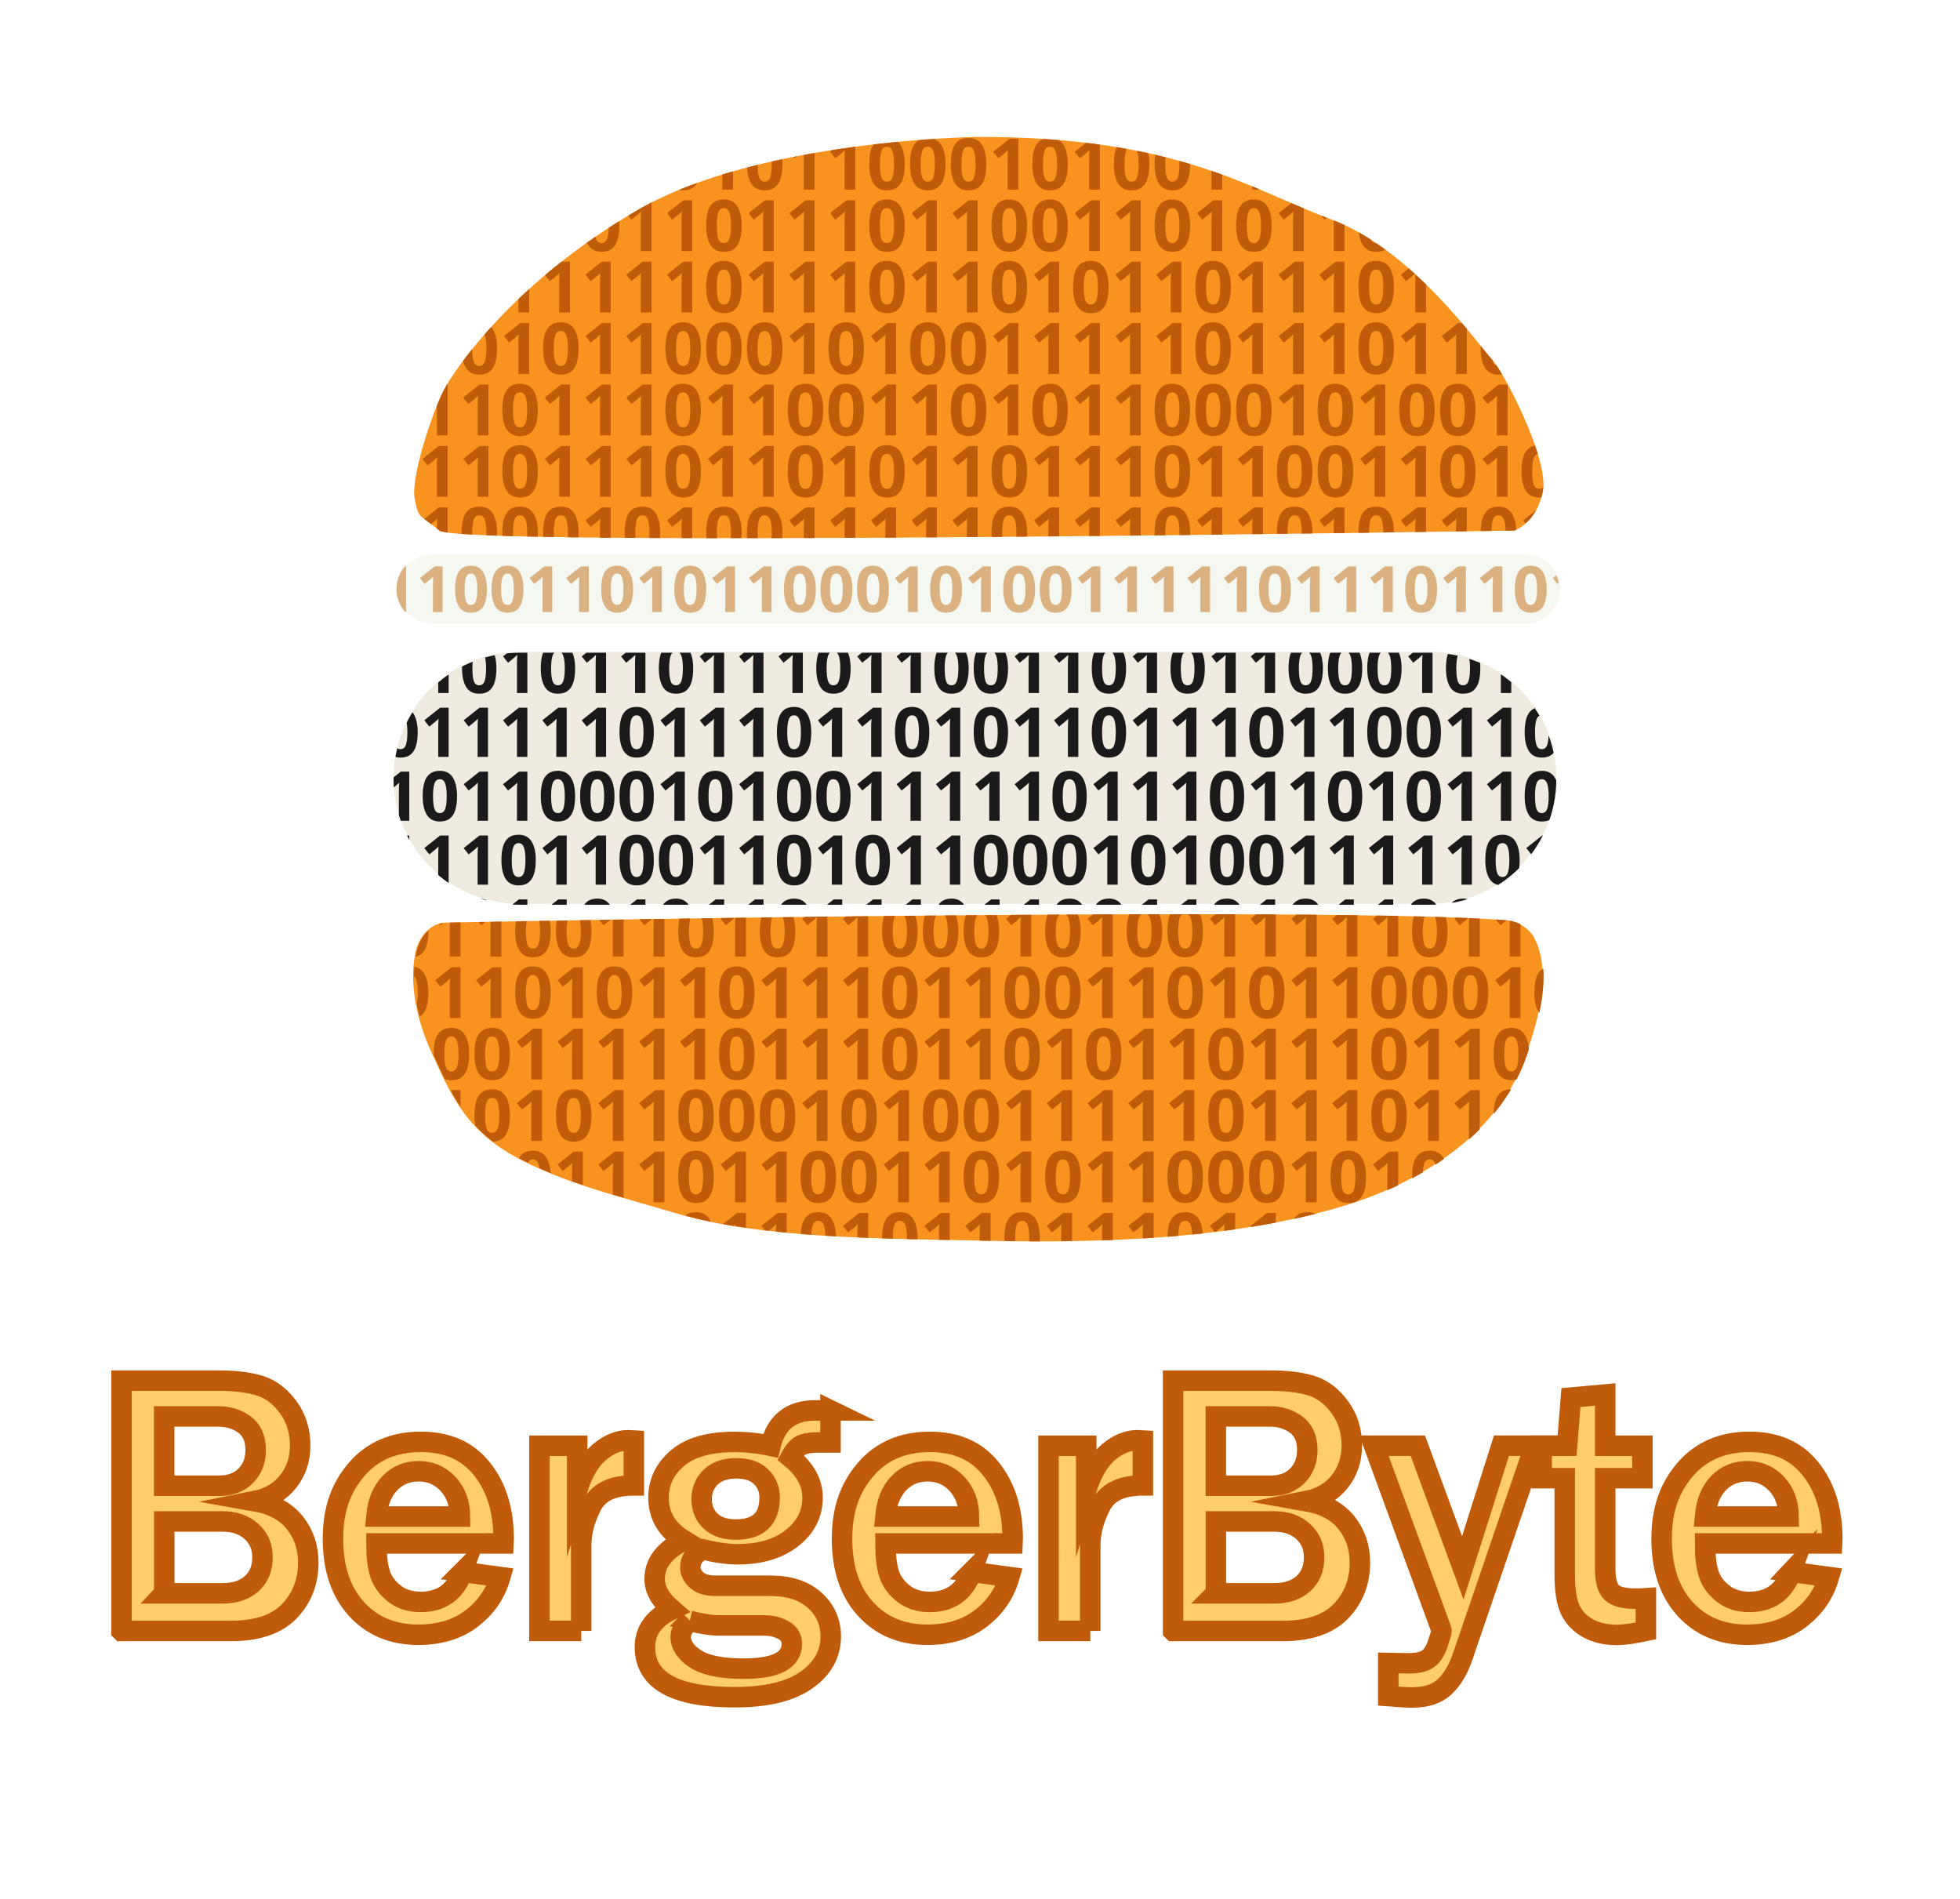
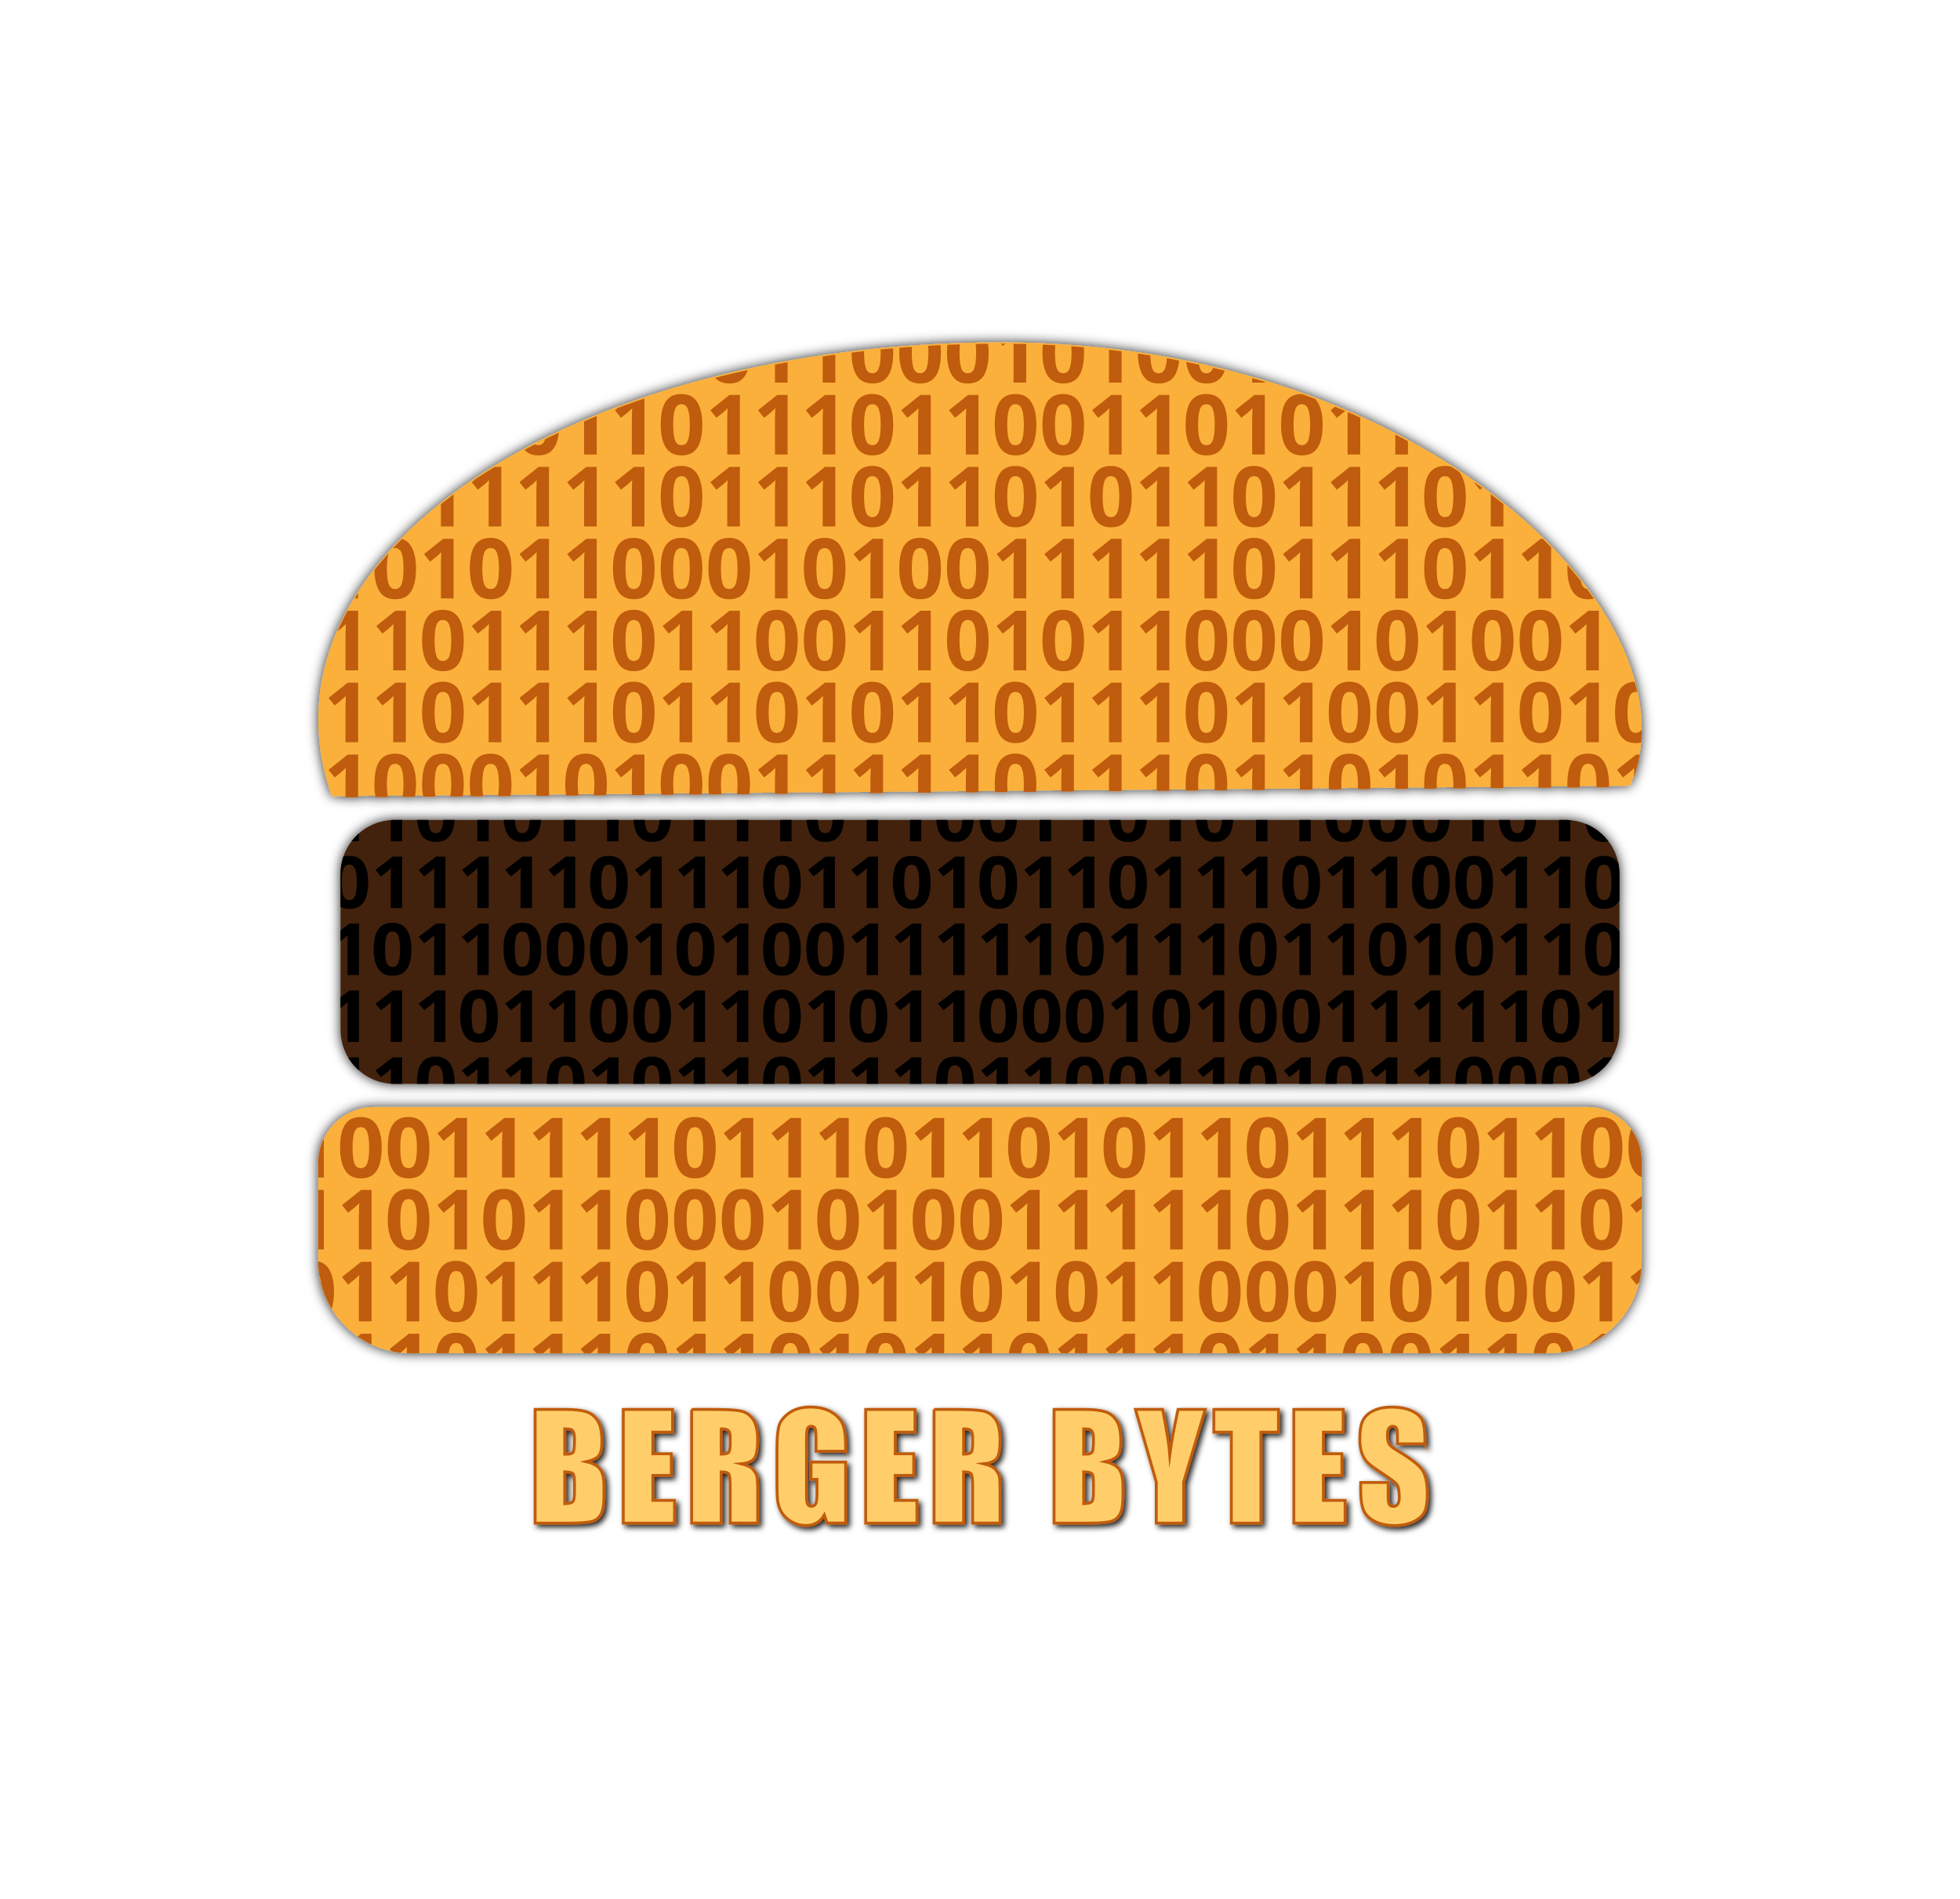
- <svg xmlns="http://www.w3.org/2000/svg" id="Layer_1" data-name="Layer 1" viewBox="0 0 382.56 370.62">
+ <svg xmlns="http://www.w3.org/2000/svg" id="Layer_1" data-name="Layer 1" viewBox="0 0 681.33 660.07">
  <defs>
    <style>
      .cls-1 {
-         fill: #dbb181;
+         filter: url(#drop-shadow-2);
      }

-       .cls-1, .cls-2, .cls-3, .cls-4, .cls-5 {
+       .cls-2 {
+         fill: #ffce6a;
+         stroke: #c05b09;
+         stroke-miterlimit: 10;
+       }
+ 
+       .cls-3 {
+         fill: none;
+       }
+ 
+       .cls-4 {
+         fill: #c05b09;
+         font-size: 29px;
+         letter-spacing: 0em;
+       }
+ 
+       .cls-4, .cls-5 {
+         font-family: MicrosoftNewTaiLue-Bold, 'Microsoft New Tai Lue';
        font-weight: 700;
      }

-       .cls-1, .cls-2, .cls-3, .cls-5 {
-         font-family: MicrosoftNewTaiLue-Bold, 'Microsoft New Tai Lue';
+       .cls-6 {
+         clip-path: url(#clippath-1);
      }

-       .cls-1, .cls-4 {
-         font-size: 12.47px;
+       .cls-7 {
+         filter: url(#drop-shadow-1);
+       }
+ 
+       .cls-8 {
+         clip-path: url(#clippath-3);
+       }
+ 
+       .cls-9 {
+         fill: #42210b;
+       }
+ 
+       .cls-10 {
+         clip-path: url(#clippath-2);
+       }
+ 
+       .cls-5 {
+         font-size: 25.04px;
        letter-spacing: 0em;
      }

-       .cls-6 {
-         fill: #ffce6a;
-         stroke: #c05b09;
-         stroke-miterlimit: 10;
-         stroke-width: 4px;
-       }
- 
-       .cls-7 {
-         clip-path: url(#clippath-4);
-       }
- 
-       .cls-2 {
-         letter-spacing: 0em;
-       }
- 
-       .cls-2, .cls-5 {
-         fill: #c05b09;
-         font-size: 13.91px;
-       }
- 
-       .cls-3 {
-         fill: #1a1a1a;
-         font-size: 13.43px;
-         letter-spacing: 0em;
-       }
- 
-       .cls-4 {
-         font-family: Lato-Bold, Lato;
-       }
- 
-       .cls-4, .cls-8 {
-         fill: #f5f8f1;
-       }
- 
-       .cls-9 {
-         fill: none;
-       }
- 
-       .cls-5 {
-         letter-spacing: 0em;
-       }
- 
-       .cls-10 {
-         clip-path: url(#clippath-1);
-       }
- 
      .cls-11 {
-         clip-path: url(#clippath-3);
-       }
- 
-       .cls-12 {
-         fill: #efebe0;
-       }
- 
-       .cls-13 {
-         fill: #f7931e;
-       }
- 
-       .cls-14 {
-         clip-path: url(#clippath-2);
-       }
- 
-       .cls-15 {
-         clip-path: url(#clippath);
+         fill: #fbb03b;
      }
    </style>
-     <clipPath id="clippath">
-       <rect class="cls-8" x="77.57" y="108.21" width="226.96" height="13.49" rx="6.74" ry="6.74" />
-     </clipPath>
+     <filter id="drop-shadow-1" x="183.19" y="485.63" width="318" height="50" filterUnits="userSpaceOnUse">
+       <feOffset dx="1" dy="1" />
+       <feGaussianBlur result="blur" stdDeviation="1" />
+       <feFlood flood-color="#000" flood-opacity=".87" />
+       <feComposite in2="blur" operator="in" />
+       <feComposite in="SourceGraphic" />
+     </filter>
+     <filter id="drop-shadow-2" x="95.92" y="108.34" width="494.16" height="412" filterUnits="userSpaceOnUse">
+       <feOffset dx="0" dy="0" />
+       <feGaussianBlur result="blur-2" stdDeviation="2" />
+       <feFlood flood-color="#000" flood-opacity=".87" />
+       <feComposite in2="blur-2" operator="in" />
+       <feComposite in="SourceGraphic" />
+     </filter>
    <clipPath id="clippath-1">
-       <path class="cls-9" d="M191.02,26.72s-42.64.44-66.49,14.23c-23.85,13.79-35.77,30.93-38.01,35.4-2.24,4.47-6.33,16.77-5.59,20.87.75,4.1.75,2.98,4.84,6.33,4.1,3.35,209.8,0,209.8,0,0,0,4.47-1.49,5.59-7.83s-7.83-23.48-10.06-25.71-15.28-21.24-31.3-27.2c-16.02-5.96-29.86-16.09-68.78-16.09" />
+       <path class="cls-3" d="M115.32,277.2c-29.38-83.91,83.73-157.73,232.71-157.73s244.02,97.52,218.54,154.11" />
    </clipPath>
    <clipPath id="clippath-2">
-       <rect class="cls-9" x="77.38" y="108.21" width="226.96" height="13.49" rx="6.74" ry="6.74" />
+       <path class="cls-3" d="M130.07,384.8h421.68c10.45,0,18.94,8.49,18.94,18.94v34.51c0,17.71-14.38,32.1-32.1,32.1H142.74c-17.71,0-32.1-14.38-32.1-32.1v-34.03c0-10.72,8.7-19.42,19.42-19.42Z" />
    </clipPath>
    <clipPath id="clippath-3">
-       <rect class="cls-9" x="76.81" y="127.39" width="226.96" height="49.19" rx="24.59" ry="24.59" />
-     </clipPath>
-     <clipPath id="clippath-4">
-       <path class="cls-9" d="M188.45,242.06c22.73.63,51.1.33,74.44-6.84,15.56-4.81,30.74-14.74,35.5-30.37,2.47-7.02,4.6-16.37.92-22.37-1.2-1.67-2.86-2.46-4.77-2.85-33.72-2.67-179.01-.16-207.8.45-2.81.37-4.95,2.98-5.5,6.06-1.35,6.65.72,14.18,3.64,20.28,3.8,8.48,6.92,14.19,15.25,19,9.82,5.51,21.48,8.21,32.4,11.48,15.71,4.64,38.66,4.83,55.86,5.16" />
+       <rect class="cls-3" x="118.38" y="285.01" width="444.57" height="91.72" rx="18.8" ry="18.8" />
    </clipPath>
  </defs>
-   <g>
+   <path class="cls-11" d="M452.69,478.17h-241.12" />
+   <g class="cls-7">
+     <path class="cls-2" d="M186.04,489.9h10.25c3.24,0,5.69.25,7.36.76,1.67.5,3.01,1.52,4.04,3.06s1.54,4.01,1.54,7.43c0,2.31-.36,3.92-1.09,4.83-.72.91-2.15,1.61-4.29,2.1,2.38.54,3.99,1.43,4.83,2.67.85,1.25,1.27,3.16,1.27,5.73v3.66c0,2.67-.3,4.65-.92,5.94-.61,1.29-1.58,2.17-2.92,2.64-1.33.47-4.07.71-8.2.71h-11.89v-39.53ZM196.32,496.66v8.79c.44-.02.78-.02,1.03-.02,1.01,0,1.65-.25,1.93-.75.28-.5.42-1.92.42-4.26,0-1.24-.11-2.1-.34-2.6-.23-.5-.52-.81-.89-.94-.37-.13-1.08-.2-2.14-.22ZM196.32,511.6v11.06c1.45-.05,2.37-.28,2.77-.68.4-.41.6-1.41.6-3v-3.69c0-1.69-.18-2.72-.54-3.08-.36-.36-1.3-.56-2.83-.61Z" />
+     <path class="cls-2" d="M216.66,489.9h17.14v7.91h-6.86v7.5h6.42v7.52h-6.42v8.69h7.54v7.91h-17.82v-39.53Z" />
+     <path class="cls-2" d="M240.43,489.9h7.28c4.85,0,8.13.19,9.85.56,1.72.38,3.12,1.33,4.2,2.87,1.08,1.54,1.62,3.99,1.62,7.36,0,3.08-.38,5.14-1.15,6.2-.77,1.06-2.27,1.69-4.52,1.9,2.03.5,3.4,1.18,4.1,2.03.7.85,1.13,1.62,1.31,2.33.17.71.26,2.66.26,5.85v10.42h-9.55v-13.13c0-2.12-.17-3.43-.5-3.93-.33-.5-1.21-.76-2.62-.76v17.82h-10.28v-39.53ZM250.71,496.66v8.79c1.16,0,1.97-.16,2.43-.48.46-.32.7-1.35.7-3.09v-2.17c0-1.25-.22-2.08-.67-2.47-.45-.39-1.27-.59-2.45-.59Z" />
+     <path class="cls-2" d="M293.95,504.45h-10.28v-3.59c0-2.26-.1-3.68-.29-4.25-.2-.57-.66-.85-1.39-.85-.63,0-1.07.24-1.29.73-.23.49-.34,1.74-.34,3.76v18.97c0,1.77.11,2.94.34,3.5.23.56.68.84,1.37.84.75,0,1.26-.32,1.53-.95.27-.63.4-1.87.4-3.71v-4.69h-2.08v-6.01h12.04v21.22h-6.46l-.95-2.83c-.7,1.22-1.58,2.14-2.65,2.75-1.07.61-2.33.92-3.77.92-1.73,0-3.34-.42-4.85-1.26-1.51-.84-2.65-1.88-3.43-3.11-.78-1.24-1.27-2.54-1.47-3.89-.2-1.36-.29-3.4-.29-6.12v-11.74c0-3.78.2-6.52.61-8.23.41-1.71,1.58-3.28,3.5-4.7,1.93-1.42,4.42-2.14,7.48-2.14s5.51.62,7.5,1.86c1.99,1.24,3.28,2.71,3.88,4.41.6,1.7.9,4.17.9,7.41v1.71Z" />
+     <path class="cls-2" d="M300.93,489.9h17.14v7.91h-6.86v7.5h6.42v7.52h-6.42v8.69h7.54v7.91h-17.82v-39.53Z" />
+     <path class="cls-2" d="M324.7,489.9h7.28c4.85,0,8.13.19,9.85.56,1.72.38,3.12,1.33,4.2,2.87,1.08,1.54,1.62,3.99,1.62,7.36,0,3.08-.38,5.14-1.15,6.2-.77,1.06-2.27,1.69-4.52,1.9,2.03.5,3.4,1.18,4.1,2.03.7.85,1.13,1.62,1.31,2.33.17.71.26,2.66.26,5.85v10.42h-9.55v-13.13c0-2.12-.17-3.43-.5-3.93-.33-.5-1.21-.76-2.62-.76v17.82h-10.28v-39.53ZM334.98,496.66v8.79c1.16,0,1.97-.16,2.43-.48.46-.32.7-1.35.7-3.09v-2.17c0-1.25-.22-2.08-.67-2.47-.45-.39-1.27-.59-2.45-.59Z" />
+     <path class="cls-2" d="M366.44,489.9h10.25c3.24,0,5.69.25,7.36.76,1.67.5,3.01,1.52,4.04,3.06s1.54,4.01,1.54,7.43c0,2.31-.36,3.92-1.09,4.83-.72.91-2.15,1.61-4.29,2.1,2.38.54,3.99,1.43,4.83,2.67.85,1.25,1.27,3.16,1.27,5.73v3.66c0,2.67-.3,4.65-.92,5.94-.61,1.29-1.58,2.17-2.92,2.64-1.33.47-4.07.71-8.2.71h-11.89v-39.53ZM376.72,496.66v8.79c.44-.02.78-.02,1.03-.02,1.01,0,1.65-.25,1.93-.75.28-.5.42-1.92.42-4.26,0-1.24-.11-2.1-.34-2.6-.23-.5-.52-.81-.89-.94-.37-.13-1.08-.2-2.14-.22ZM376.72,511.6v11.06c1.45-.05,2.37-.28,2.77-.68.4-.41.6-1.41.6-3v-3.69c0-1.69-.18-2.72-.54-3.08-.36-.36-1.3-.56-2.83-.61Z" />
+     <path class="cls-2" d="M418.96,489.9l-7.5,25.22v14.31h-9.52v-14.31l-7.23-25.22h9.44c1.48,7.71,2.31,12.91,2.5,15.58.57-4.22,1.52-9.41,2.86-15.58h9.44Z" />
+     <path class="cls-2" d="M444.42,489.9v7.91h-6.1v31.62h-10.28v-31.62h-6.08v-7.91h22.46Z" />
+     <path class="cls-2" d="M449.76,489.9h17.14v7.91h-6.86v7.5h6.42v7.52h-6.42v8.69h7.54v7.91h-17.82v-39.53Z" />
+     <path class="cls-2" d="M495.31,501.86h-9.55v-2.93c0-1.37-.12-2.24-.37-2.61-.24-.37-.65-.56-1.22-.56-.62,0-1.09.25-1.4.76-.32.5-.48,1.27-.48,2.3,0,1.32.18,2.31.54,2.98.34.67,1.31,1.47,2.9,2.42,4.58,2.72,7.46,4.94,8.65,6.69,1.19,1.74,1.78,4.55,1.78,8.42,0,2.82-.33,4.89-.99,6.23-.66,1.33-1.93,2.45-3.82,3.36-1.89.9-4.09,1.36-6.59,1.36-2.75,0-5.1-.52-7.04-1.56-1.95-1.04-3.22-2.37-3.82-3.98-.6-1.61-.9-3.9-.9-6.86v-2.59h9.55v4.81c0,1.48.13,2.43.4,2.86.27.42.74.63,1.43.63s1.19-.27,1.53-.81c.33-.54.5-1.33.5-2.39,0-2.33-.32-3.85-.95-4.57-.65-.72-2.25-1.91-4.81-3.59-2.56-1.69-4.25-2.92-5.08-3.69-.83-.76-1.52-1.82-2.06-3.17-.54-1.35-.82-3.08-.82-5.18,0-3.03.39-5.24,1.16-6.64.77-1.4,2.02-2.49,3.75-3.28,1.72-.79,3.81-1.18,6.25-1.18,2.67,0,4.94.43,6.82,1.29,1.88.86,3.12,1.95,3.73,3.26.61,1.31.92,3.54.92,6.68v1.56Z" />
+   </g>
+   <g class="cls-1">
+     <rect class="cls-9" x="118.38" y="285.01" width="444.57" height="91.72" rx="18.8" ry="18.8" />
    <g>
-       <rect class="cls-8" x="77.57" y="108.21" width="226.96" height="13.49" rx="6.74" ry="6.74" />
-       <g class="cls-15">
-         <text class="cls-4" transform="translate(71.47 83.82)">
-           <tspan x="0" y="0">011001101011000101001111101110110</tspan>
-           <tspan x="0" y="11.99">101101110110011010110001010011111</tspan>
-           <tspan x="0" y="23.98">011101101011011101100110101100010</tspan>
-           <tspan x="0" y="35.97">100111110111011010110111011001101</tspan>
-           <tspan x="0" y="47.96">011000101001111101110110101101110</tspan>
-           <tspan x="0" y="59.95">110011010110001010011111011101101</tspan>
-           <tspan x="0" y="71.94">011011101100110101100010100111110</tspan>
+       <path class="cls-11" d="M115.32,276.73c-29.38-83.91,83.73-157.73,232.71-157.73s244.02,97.52,218.54,154.11" />
+       <g class="cls-6">
+         <text class="cls-4" transform="translate(95.92 132.99)">
+           <tspan x="0" y="0">01100110101100010100111110111</tspan>
+           <tspan x="0" y="25">01101011011101100110101100010</tspan>
+           <tspan x="0" y="50">10011111011101101011011101100</tspan>
+           <tspan x="0" y="75">11010110001010011111011101101</tspan>
+           <tspan x="0" y="100">01101110110011010110001010011</tspan>
+           <tspan x="0" y="125">11101110110101101110110011010</tspan>
+           <tspan x="0" y="150">11000101001111101110110101101</tspan>
        </text>
      </g>
    </g>
-     <path class="cls-13" d="M191.02,26.72s-42.64.44-66.49,14.23-35.77,30.93-38.01,35.4c-2.24,4.47-6.33,16.77-5.59,20.87.75,4.1.75,2.98,4.84,6.33s209.8,0,209.8,0c0,0,4.47-1.49,5.59-7.83,1.12-6.33-7.83-23.48-10.06-25.71-2.24-2.24-15.28-21.24-31.3-27.2-16.02-5.96-29.86-16.09-68.78-16.09" />
-     <g class="cls-10">
-       <text class="cls-5" transform="translate(73.67 37.01)">
-         <tspan x="0" y="0">01100110101100010100111110111</tspan>
-         <tspan x="0" y="11.99">01101011011101100110101100010</tspan>
-         <tspan x="0" y="23.98">10011111011101101011011101100</tspan>
-         <tspan x="0" y="35.97">11010110001010011111011101101</tspan>
-         <tspan x="0" y="47.96">01101110110011010110001010011</tspan>
-         <tspan x="0" y="59.95">11101110110101101110110011010</tspan>
-         <tspan x="0" y="71.94">11000101001111101110110101101</tspan>
-       </text>
+     <g>
+       <path class="cls-11" d="M130.07,384.8h421.68c10.45,0,18.94,8.49,18.94,18.94v34.51c0,17.71-14.38,32.1-32.1,32.1H142.74c-17.71,0-32.1-14.38-32.1-32.1v-34.03c0-10.72,8.7-19.42,19.42-19.42Z" />
+       <g class="cls-10">
+         <text class="cls-4" transform="translate(100.58 359.29)">
+           <tspan x="0" y="0">01100110101100010100111110111</tspan>
+           <tspan x="0" y="25">01101011011101100110101100010</tspan>
+           <tspan x="0" y="50">10011111011101101011011101100</tspan>
+           <tspan x="0" y="75">11010110001010011111011101101</tspan>
+           <tspan x="0" y="100">01101110110011010110001010011</tspan>
+           <tspan x="0" y="125">11101110110101101110110011010</tspan>
+           <tspan x="0" y="150">11000101001111101110110101101</tspan>
+         </text>
+       </g>
    </g>
-     <path class="cls-13" d="M188.26,242.06c22.73.63,51.1.33,74.44-6.84,15.56-4.81,30.74-14.74,35.5-30.37,2.47-7.02,4.6-16.37.92-22.37-1.2-1.67-2.86-2.46-4.77-2.85-33.72-2.67-179.01-.16-207.8.45-2.81.37-4.95,2.98-5.5,6.06-1.35,6.65.72,14.18,3.64,20.28,3.8,8.48,6.92,14.19,15.25,19,9.82,5.51,21.48,8.21,32.4,11.48,15.71,4.64,38.66,4.83,55.86,5.16" />
-     <rect class="cls-12" x="76.81" y="127.21" width="226.96" height="49.19" rx="24.59" ry="24.59" />
-     <g class="cls-14">
-       <text class="cls-1" transform="translate(74.1 119.45)">
-         <tspan x="0" y="0">110011010110001010011111011101101</tspan>
-       </text>
-     </g>
-     <path class="cls-9" d="M189.07,241.87s40.83,2.47,67.26-5.29c34.28-10.06,35.04-24.97,37.27-29.44,2.24-4.47,6.33-16.77,5.59-20.87-.75-4.1-.75-2.98-4.84-6.33-4.1-3.35-209.8,0-209.8,0,0,0-4.47,1.49-5.59,7.83-1.12,6.33,7.83,23.48,10.06,25.71,2.24,2.24-2.88,7.84,31.4,20.87,20.87,7.93,29.73,7.52,68.65,7.52" />
-     <g class="cls-11">
-       <text class="cls-3" transform="translate(74.34 122.78)">
+     <g class="cls-8">
+       <text class="cls-5" transform="translate(113.91 269.15) scale(1.05 1)">
        <tspan x="0" y="0">011001101011000101001111101110</tspan>
-         <tspan x="0" y="12.47">110101101110110011010110001010</tspan>
-         <tspan x="0" y="24.94">011111011101101011011101100110</tspan>
-         <tspan x="0" y="37.41">101100010100111110111011010110</tspan>
-         <tspan x="0" y="49.88">111011001101011000101001111101</tspan>
-         <tspan x="0" y="62.35">110110101101110110011010110001</tspan>
-         <tspan x="0" y="74.82">010011111011101101011011101100</tspan>
-       </text>
-     </g>
-     <g class="cls-7">
-       <text class="cls-2" transform="translate(76.18 186.7)">
-         <tspan x="0" y="0">01100110101100010100111110111</tspan>
-         <tspan x="0" y="11.99">01101011011101100110101100010</tspan>
-         <tspan x="0" y="23.98">10011111011101101011011101100</tspan>
-         <tspan x="0" y="35.97">11010110001010011111011101101</tspan>
-         <tspan x="0" y="47.96">01101110110011010110001010011</tspan>
-         <tspan x="0" y="59.95">11101110110101101110110011010</tspan>
-         <tspan x="0" y="71.94">11000101001111101110110101101</tspan>
+         <tspan x="0" y="23.25">110101101110110011010110001010</tspan>
+         <tspan x="0" y="46.5">011111011101101011011101100110</tspan>
+         <tspan x="0" y="69.75">101100010100111110111011010110</tspan>
+         <tspan x="0" y="93">111011001101011000101001111101</tspan>
+         <tspan x="0" y="116.25">110110101101110110011010110001</tspan>
+         <tspan x="0" y="139.5">010011111011101101011011101100</tspan>
      </text>
    </g>
  </g>
-   <g>
-     <path class="cls-6" d="M23.71,318.3v-48.84h19.03c3.22,0,5.89.33,8.01,1,2.12.67,3.96,2.06,5.51,4.19,1.55,2.12,2.33,4.62,2.33,7.48,0,2.7-.79,5.04-2.36,7.03-1.57,1.99-3.75,3.26-6.51,3.81,3.43.6,6.03,1.99,7.8,4.19,1.76,2.19,2.65,4.79,2.65,7.8,0,3.77-1.23,6.93-3.7,9.5-2.47,2.56-6.27,3.85-11.39,3.85h-21.36ZM32.05,289.97h10.73c2.19,0,3.93-.66,5.21-1.97,1.28-1.31,1.91-2.98,1.91-5.01,0-2.24-.73-3.89-2.18-4.96-1.46-1.06-3.16-1.59-5.12-1.59h-10.55v13.52ZM32.05,310.97h11.38c2.41,0,4.31-.63,5.71-1.9,1.4-1.26,2.09-2.97,2.09-5.12s-.71-3.73-2.13-5.04c-1.42-1.31-3.3-1.97-5.63-1.97h-11.41v14.02Z" />
-     <path class="cls-6" d="M90.28,306.78l7.37,1c-.95,3.27-2.81,5.96-5.58,8.09-2.77,2.12-6.24,3.18-10.41,3.18-5.01,0-9.04-1.68-12.09-5.04-3.05-3.36-4.58-7.92-4.58-13.67s1.54-9.98,4.62-13.56c3.08-3.58,7.25-5.37,12.52-5.37s9.13,1.77,11.95,5.29c2.81,3.53,4.22,8.06,4.22,13.6l-.04.93h-24.79c0,2.46.23,4.42.7,5.9.47,1.48,1.39,2.77,2.77,3.86,1.38,1.1,3.11,1.65,5.19,1.65,4.03,0,6.75-1.96,8.16-5.87ZM89.78,295.98c-.02-2.6-.8-4.72-2.34-6.37s-3.44-2.47-5.71-2.47-4.11.77-5.62,2.31-2.39,3.72-2.65,6.53h16.31Z" />
-     <path class="cls-6" d="M113.45,318.3h-8.16v-36.13h7.37v8.62c1.05-3.36,2.49-5.82,4.33-7.37,1.84-1.55,3.72-2.33,5.65-2.33.26,0,.62.01,1.07.04v8.77c-4.15,0-6.9,1.32-8.25,3.97-1.35,2.65-2.02,5.21-2.02,7.69v16.74Z" />
-     <path class="cls-6" d="M162.1,275.26v6.26h-2.5c-1.1,0-2.06.13-2.88.39-.82.26-1.63,1.11-2.41,2.54,2.86,2.34,4.29,4.94,4.29,7.8,0,3.2-1.34,5.84-4.02,7.94-2.68,2.1-6.23,3.15-10.64,3.15-1.91,0-4.14-.31-6.69-.93-1.67.76-2.5,1.94-2.5,3.54,0,.88.4,1.69,1.22,2.43.81.74,2.04,1.11,3.68,1.11h10.73c3.67,0,6.55.95,8.64,2.84,2.09,1.9,3.13,4.25,3.13,7.07,0,3.41-1.58,6.24-4.74,8.48-3.16,2.24-7.84,3.36-14.04,3.36-11.66,0-17.49-3.26-17.49-9.77,0-3.22,1.75-5.66,5.26-7.33-2.24-1.91-3.36-3.9-3.36-5.97,0-3.15,1.92-5.65,5.76-7.51-3.34-2.03-5.01-4.82-5.01-8.37,0-3.01,1.23-5.57,3.68-7.69,2.46-2.12,6.19-3.18,11.2-3.18,2.29,0,4.62.25,6.98.75,1.1-4.6,3.99-6.9,8.69-6.9h3.04ZM134.62,316.33c-1.17,1.07-1.75,2.11-1.75,3.11,0,1.65.98,3.09,2.93,4.35,1.96,1.25,5.07,1.88,9.34,1.88,6.27,0,9.41-1.61,9.41-4.83,0-1.19-.55-2.09-1.65-2.7-1.1-.61-2.35-.91-3.76-.91h-8.66c-1.65,0-3.6-.3-5.87-.89ZM143.57,298.52c4.44,0,6.65-2.09,6.65-6.26,0-1.6-.55-2.95-1.66-4.04-1.11-1.1-2.73-1.65-4.85-1.65s-3.81.57-4.99,1.72-1.77,2.58-1.77,4.29.58,3.2,1.75,4.29c1.17,1.1,2.79,1.65,4.87,1.65Z" />
-     <path class="cls-6" d="M189.64,306.78l7.37,1c-.95,3.27-2.81,5.96-5.58,8.09-2.77,2.12-6.24,3.18-10.41,3.18-5.01,0-9.04-1.68-12.09-5.04-3.05-3.36-4.58-7.92-4.58-13.67s1.54-9.98,4.62-13.56c3.08-3.58,7.25-5.37,12.52-5.37s9.13,1.77,11.95,5.29c2.81,3.53,4.22,8.06,4.22,13.6l-.04.93h-24.79c0,2.46.23,4.42.7,5.9.47,1.48,1.39,2.77,2.77,3.86,1.38,1.1,3.11,1.65,5.19,1.65,4.03,0,6.75-1.96,8.16-5.87ZM189.13,295.98c-.02-2.6-.8-4.72-2.34-6.37s-3.44-2.47-5.71-2.47-4.11.77-5.62,2.31-2.39,3.72-2.65,6.53h16.31Z" />
-     <path class="cls-6" d="M212.81,318.3h-8.16v-36.13h7.37v8.62c1.05-3.36,2.49-5.82,4.33-7.37,1.84-1.55,3.72-2.33,5.65-2.33.26,0,.62.01,1.07.04v8.77c-4.15,0-6.9,1.32-8.25,3.97-1.35,2.65-2.02,5.21-2.02,7.69v16.74Z" />
-     <path class="cls-6" d="M228.97,318.3v-48.84h19.03c3.22,0,5.89.33,8.01,1,2.12.67,3.96,2.06,5.51,4.19,1.55,2.12,2.33,4.62,2.33,7.48,0,2.7-.79,5.04-2.36,7.03-1.57,1.99-3.75,3.26-6.51,3.81,3.43.6,6.03,1.99,7.8,4.19,1.76,2.19,2.65,4.79,2.65,7.8,0,3.77-1.23,6.93-3.7,9.5-2.47,2.56-6.27,3.85-11.39,3.85h-21.36ZM237.31,289.97h10.73c2.19,0,3.93-.66,5.21-1.97,1.28-1.31,1.91-2.98,1.91-5.01,0-2.24-.73-3.89-2.18-4.96-1.46-1.06-3.16-1.59-5.12-1.59h-10.55v13.52ZM237.31,310.97h11.38c2.41,0,4.31-.63,5.71-1.9,1.4-1.26,2.09-2.97,2.09-5.12s-.71-3.73-2.13-5.04c-1.42-1.31-3.3-1.97-5.63-1.97h-11.41v14.02Z" />
-     <path class="cls-6" d="M299.55,282.17l-14.06,41.14c-.86,2.53-2.03,4.49-3.52,5.89-1.49,1.4-3.6,2.09-6.31,2.09-1.07,0-2.64-.08-4.69-.25v-6.48l3.9.07c1.72,0,2.99-.28,3.81-.84.82-.56,1.47-1.56,1.95-2.99.48-1.43.72-2.27.72-2.5,0-.14-.25-.88-.75-2.22l-12.41-33.92h8.55l8.77,23.83,7.55-23.83h6.51Z" />
-     <path class="cls-6" d="M321.25,311.93v6.37c-2.43.52-4.32.79-5.65.79-2.19,0-4.08-.44-5.65-1.31s-2.73-2.06-3.45-3.58c-.73-1.51-1.09-3.85-1.09-6.99v-18.71h-4.51v-6.33h4.97l.75-9.41,6.69-.61v10.02h7.26v6.33h-7.26v17.64c0,2.27.41,3.81,1.23,4.63s2.38,1.23,4.67,1.23c.64,0,1.32-.02,2.04-.07Z" />
-     <path class="cls-6" d="M349.61,306.78l7.37,1c-.95,3.27-2.81,5.96-5.58,8.09-2.77,2.12-6.24,3.18-10.41,3.18-5.01,0-9.04-1.68-12.09-5.04-3.05-3.36-4.58-7.92-4.58-13.67s1.54-9.98,4.62-13.56c3.08-3.58,7.25-5.37,12.52-5.37s9.13,1.77,11.95,5.29c2.81,3.53,4.22,8.06,4.22,13.6l-.04.93h-24.79c0,2.46.23,4.42.7,5.9.47,1.48,1.39,2.77,2.77,3.86,1.38,1.1,3.11,1.65,5.19,1.65,4.03,0,6.75-1.96,8.16-5.87ZM349.11,295.98c-.02-2.6-.8-4.72-2.34-6.37s-3.44-2.47-5.71-2.47-4.11.77-5.62,2.31-2.39,3.72-2.65,6.53h16.31Z" />
-   </g>
</svg>
